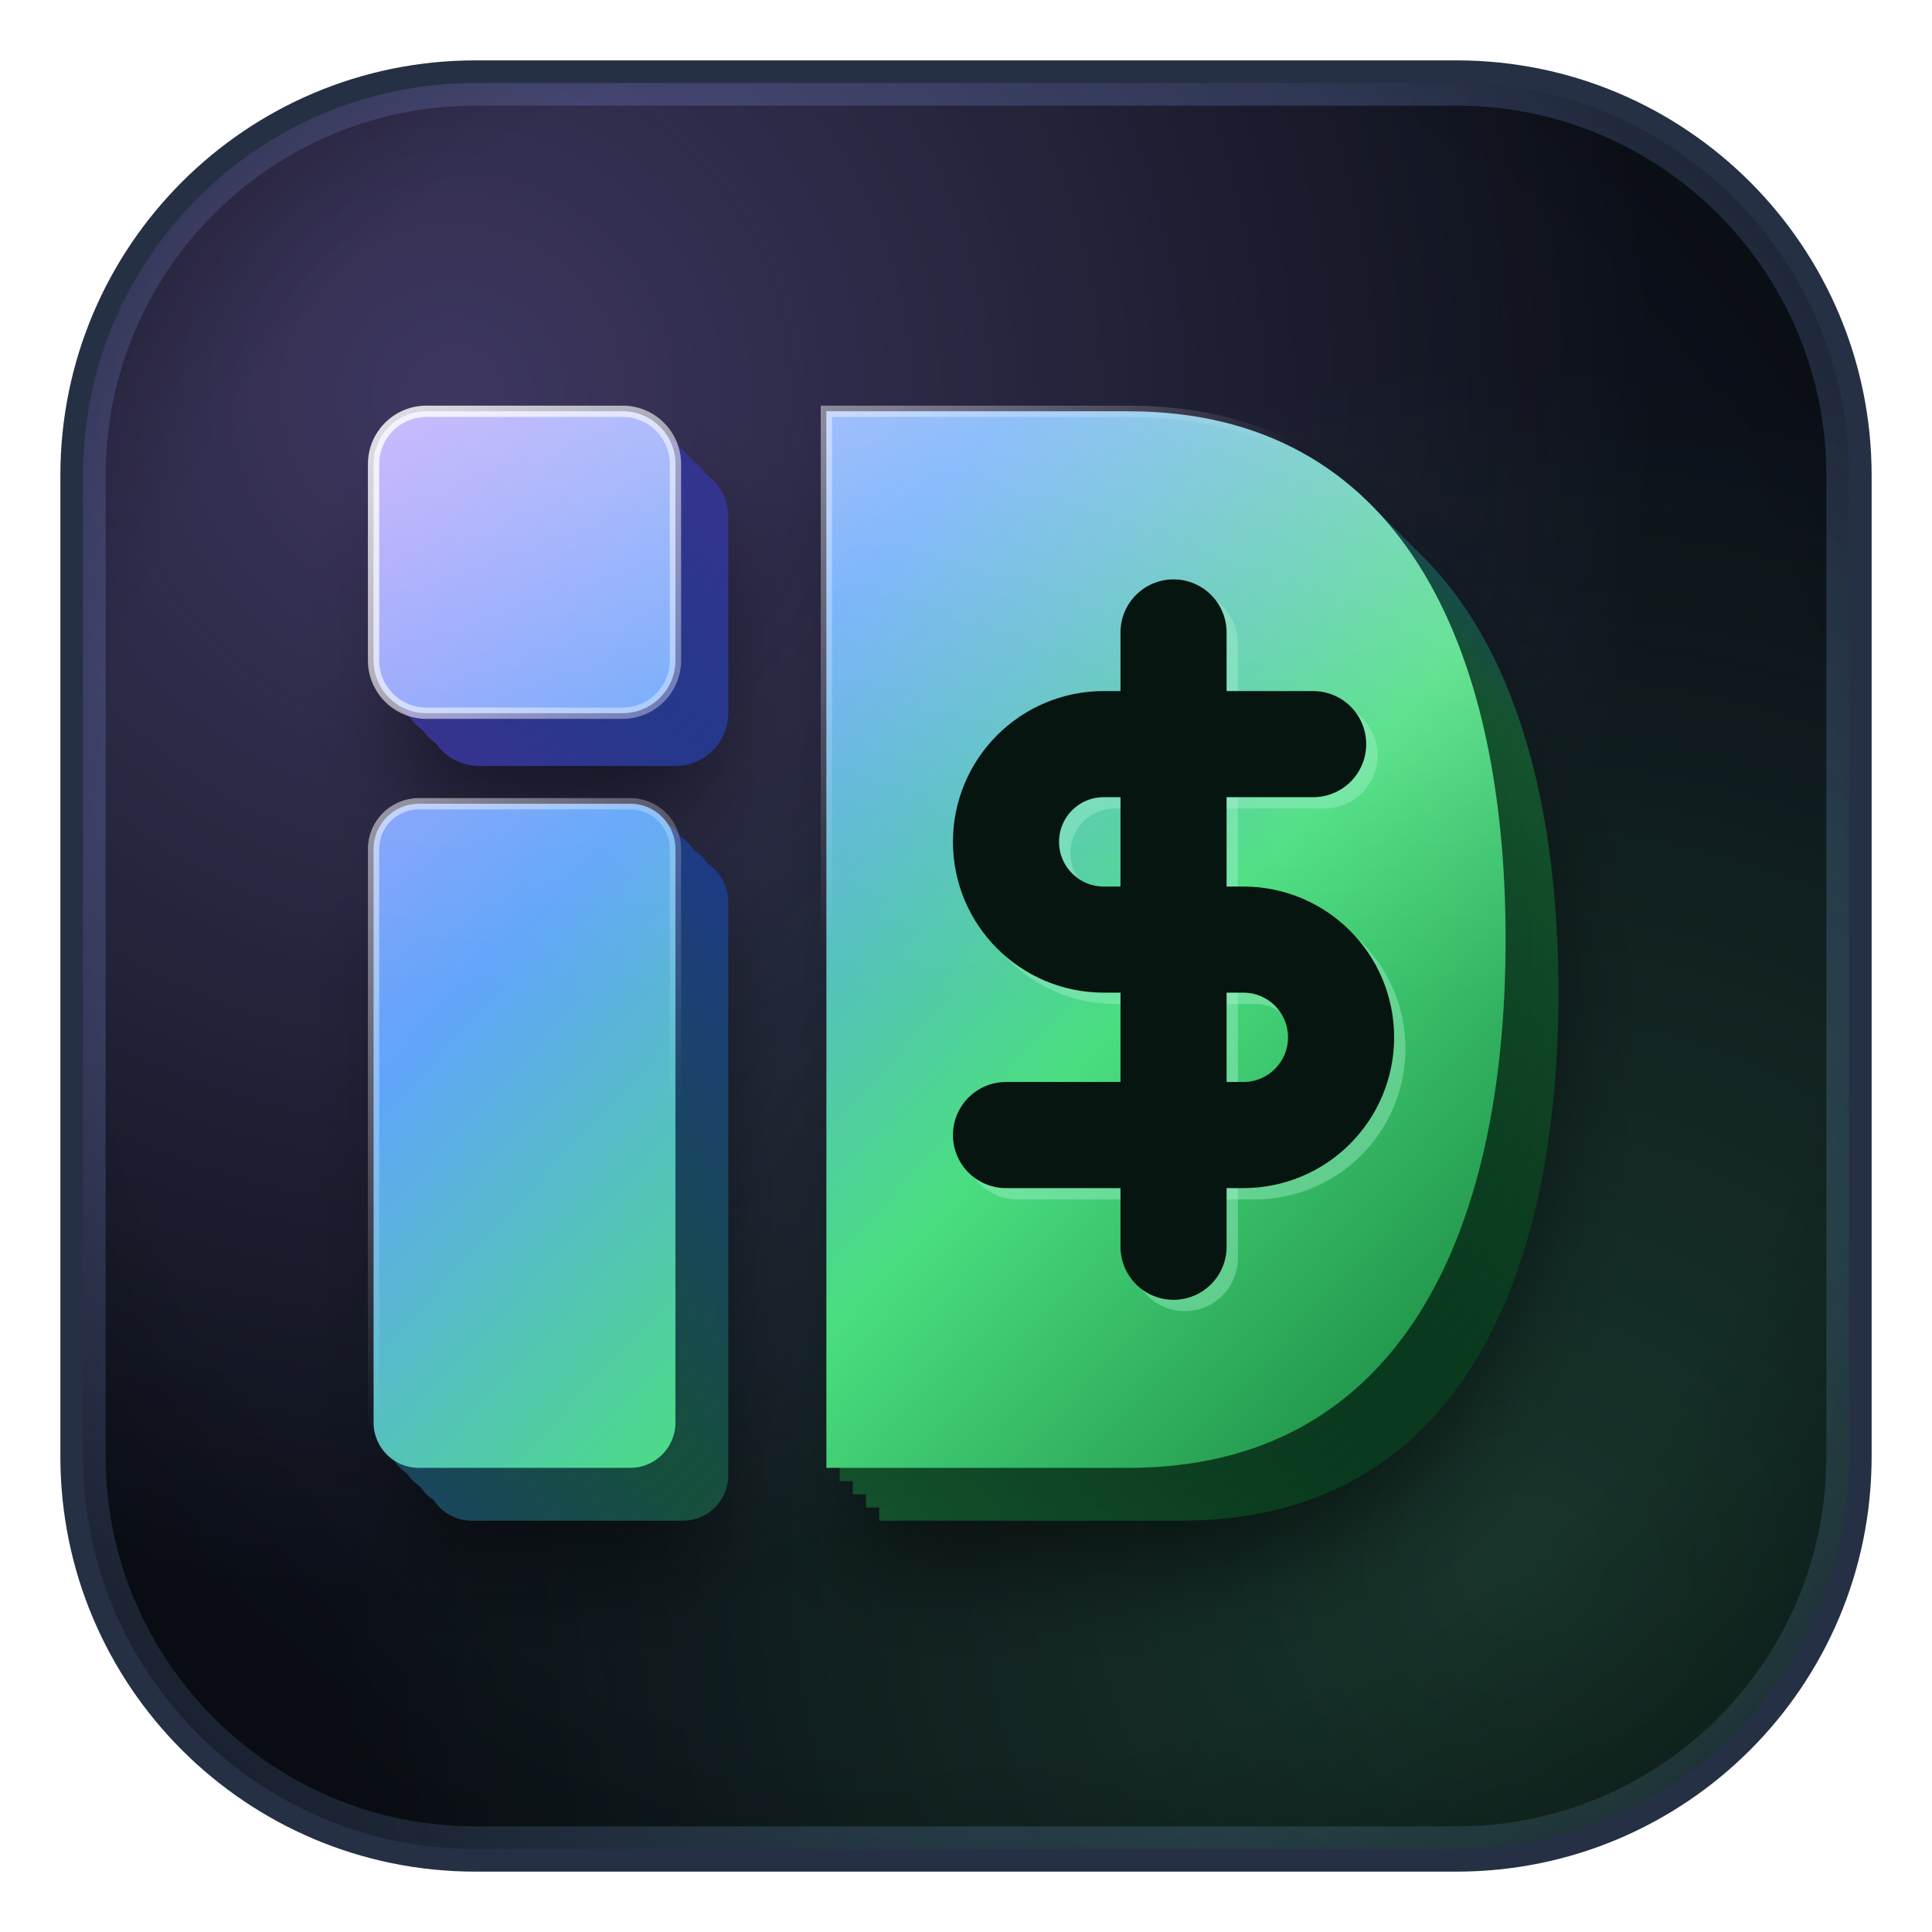
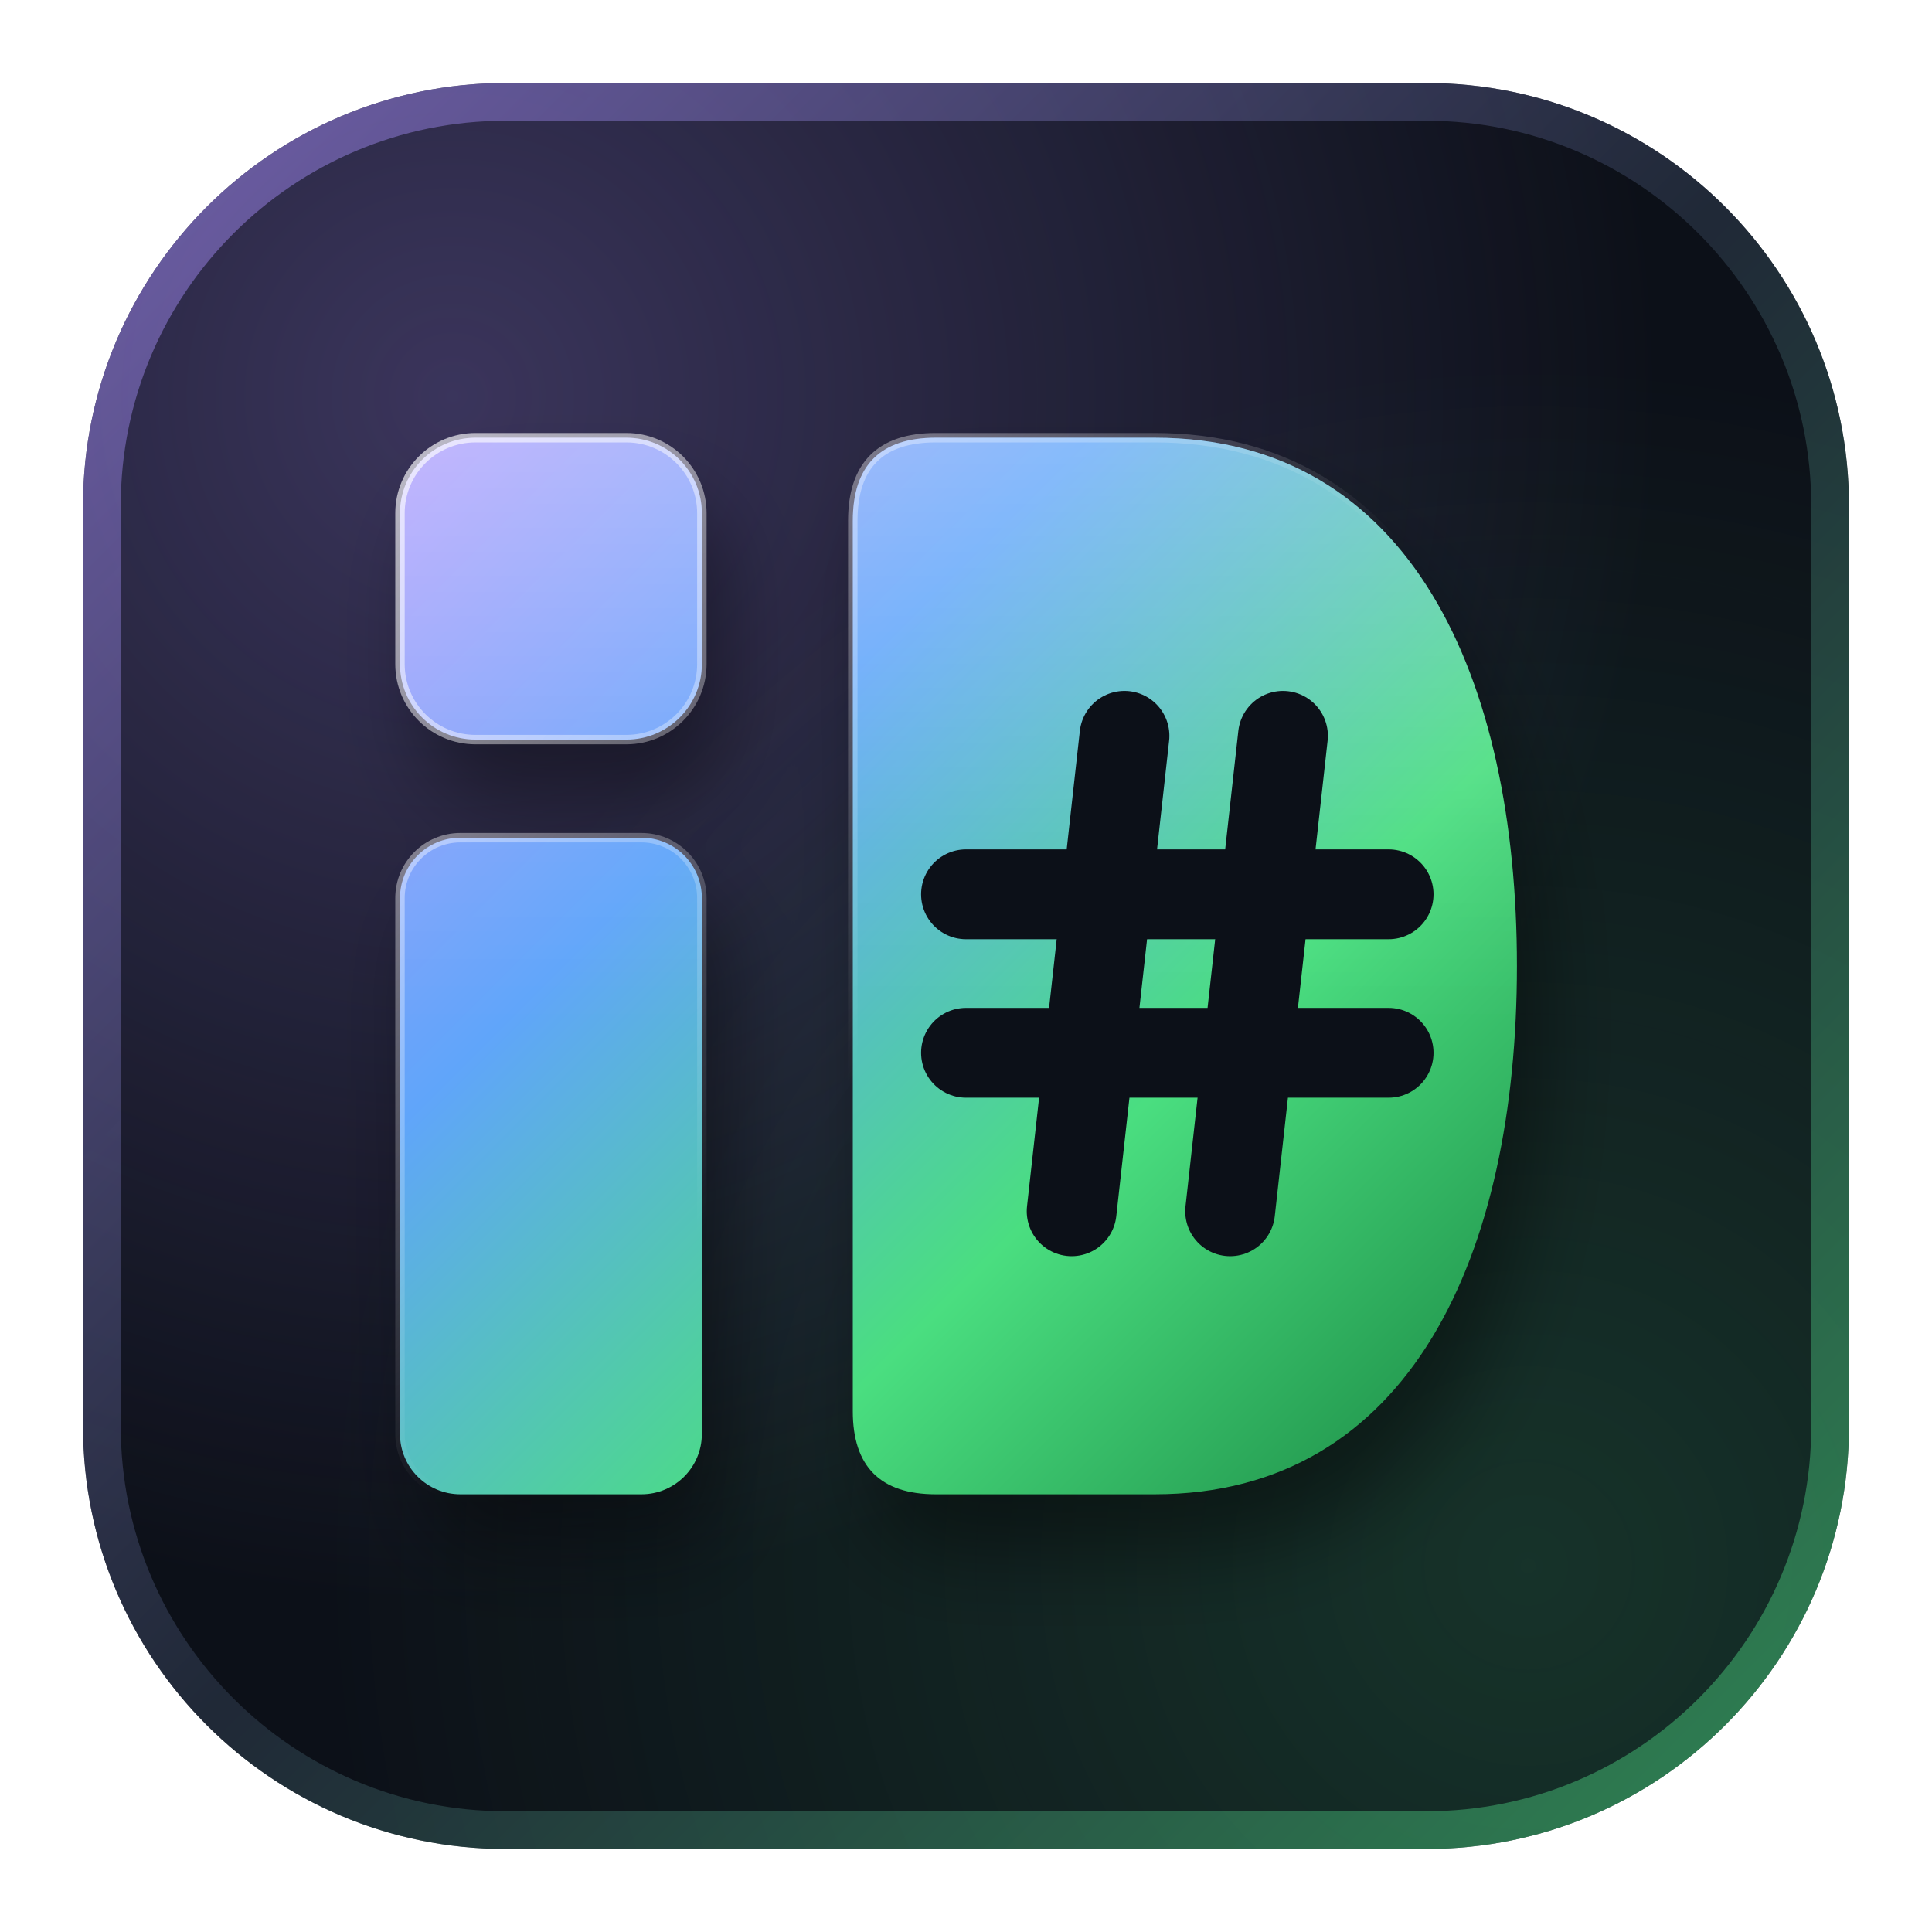
<svg xmlns="http://www.w3.org/2000/svg" viewBox="0 0 512 512">
  <defs>
-     <linearGradient id="pg" gradientUnits="userSpaceOnUse" x1="106" y1="116" x2="406" y2="396">
+     <linearGradient id="pg" gradientUnits="userSpaceOnUse" x1="106" y1="106" x2="406" y2="406">
      <stop offset="0" stop-color="#b59dfc" />
-       <stop offset="0.3" stop-color="#60a5fa" />
-       <stop offset="0.62" stop-color="#4ade80" />
-       <stop offset="1" stop-color="#16803c" />
+       <stop offset="0.32" stop-color="#60a5fa" />
+       <stop offset="0.64" stop-color="#4ade80" />
+       <stop offset="1" stop-color="#15803d" />
    </linearGradient>
-     <linearGradient id="side" gradientUnits="userSpaceOnUse" x1="106" y1="116" x2="406" y2="396">
-       <stop offset="0" stop-color="#4c2d95" />
-       <stop offset="0.3" stop-color="#1e3a8a" />
-       <stop offset="0.65" stop-color="#14532d" />
-       <stop offset="1" stop-color="#052e16" />
+     <linearGradient id="rim" gradientUnits="userSpaceOnUse" x1="22" y1="22" x2="490" y2="490">
+       <stop offset="0" stop-color="#a78bfa" stop-opacity="0.55" />
+       <stop offset="0.5" stop-color="#334155" stop-opacity="0.5" />
+       <stop offset="1" stop-color="#4ade80" stop-opacity="0.5" />
    </linearGradient>
-     <linearGradient id="gloss" gradientUnits="userSpaceOnUse" x1="256" y1="116" x2="256" y2="396">
-       <stop offset="0" stop-color="#ffffff" stop-opacity="0.30" />
-       <stop offset="0.38" stop-color="#ffffff" stop-opacity="0.06" />
+     <linearGradient id="gloss" gradientUnits="userSpaceOnUse" x1="256" y1="100" x2="256" y2="410">
+       <stop offset="0" stop-color="#ffffff" stop-opacity="0.28" />
+       <stop offset="0.4" stop-color="#ffffff" stop-opacity="0.05" />
      <stop offset="0.55" stop-color="#ffffff" stop-opacity="0" />
    </linearGradient>
-     <linearGradient id="edge" gradientUnits="userSpaceOnUse" x1="106" y1="116" x2="406" y2="396">
-       <stop offset="0" stop-color="#ffffff" stop-opacity="0.85" />
-       <stop offset="0.45" stop-color="#ffffff" stop-opacity="0" />
+     <linearGradient id="edge" gradientUnits="userSpaceOnUse" x1="106" y1="106" x2="406" y2="406">
+       <stop offset="0" stop-color="#ffffff" stop-opacity="0.7" />
+       <stop offset="0.5" stop-color="#ffffff" stop-opacity="0" />
    </linearGradient>
    <radialGradient id="glowTL" gradientUnits="userSpaceOnUse" cx="120" cy="105" r="320">
-       <stop offset="0" stop-color="#a78bfa" stop-opacity="0.32" />
+       <stop offset="0" stop-color="#a78bfa" stop-opacity="0.30" />
      <stop offset="1" stop-color="#a78bfa" stop-opacity="0" />
    </radialGradient>
    <radialGradient id="glowBR" gradientUnits="userSpaceOnUse" cx="405" cy="415" r="320">
-       <stop offset="0" stop-color="#4ade80" stop-opacity="0.18" />
+       <stop offset="0" stop-color="#4ade80" stop-opacity="0.17" />
      <stop offset="1" stop-color="#4ade80" stop-opacity="0" />
    </radialGradient>
-     <radialGradient id="vignette" gradientUnits="userSpaceOnUse" cx="256" cy="235" r="330">
-       <stop offset="0.7" stop-color="#000000" stop-opacity="0" />
-       <stop offset="1" stop-color="#000000" stop-opacity="0.4" />
-     </radialGradient>
-     <filter id="blur" x="-40%" y="-40%" width="180%" height="180%">
-       <feGaussianBlur stdDeviation="13" />
+     <filter id="soft" x="-40%" y="-40%" width="180%" height="180%">
+       <feGaussianBlur stdDeviation="11" />
    </filter>
+     <g id="mark">
+       <rect x="106" y="116" width="80" height="80" rx="20" />
+       <rect x="106" y="222" width="80" height="174" rx="16" />
+       <path d="M226 138 Q226 116 248 116 L306 116 C374 116 402 180 402 256 C402 332 374 396 306 396 L248 396 Q226 396 226 374 Z" />
+     </g>
  </defs>
-   <rect x="22" y="22" width="468" height="468" rx="104" fill="#0c1018" stroke="#253045" stroke-width="12" />
-   <rect x="22" y="22" width="468" height="468" rx="104" fill="url(#glowTL)" />
-   <rect x="22" y="22" width="468" height="468" rx="104" fill="url(#glowBR)" />
-   <rect x="22" y="22" width="468" height="468" rx="104" fill="url(#vignette)" />
-   <g transform="translate(-7 -7)">
-     <defs>
-       <g id="mark">
-         <rect x="106" y="116" width="80" height="80" rx="14" />
-         <rect x="106" y="220" width="80" height="176" rx="12" />
-         <path d="M226 116 L306 116 C378 116 406 178 406 256 C406 334 378 396 306 396 L226 396 Z" />
-       </g>
-     </defs>
-     <use href="#mark" transform="translate(10 26)" fill="#000000" opacity="0.5" filter="url(#blur)" />
-     <g fill="url(#side)">
-       <use href="#mark" transform="translate(14 14)" />
-       <use href="#mark" transform="translate(10.5 10.5)" />
-       <use href="#mark" transform="translate(7 7)" />
-       <use href="#mark" transform="translate(3.5 3.5)" />
-     </g>
-     <g fill="url(#pg)">
-       <use href="#mark" />
-     </g>
-     <g fill="none" stroke="url(#edge)" stroke-width="3">
-       <use href="#mark" />
-     </g>
-     <g fill="url(#gloss)">
-       <use href="#mark" />
-     </g>
-     <g transform="translate(239.6 170.2) scale(7.4)" fill="none" stroke="#a7f3d0" stroke-opacity="0.4" stroke-width="3.8" stroke-linecap="round" stroke-linejoin="round">
-       <line x1="11" y1="1" x2="11" y2="23" />
-       <path d="M16 5H8.5a3.5 3.5 0 0 0 0 7h5a3.5 3.5 0 0 1 0 7H5" />
-     </g>
-     <g transform="translate(236.6 167.2) scale(7.4)" fill="none" stroke="#071510" stroke-width="3.8" stroke-linecap="round" stroke-linejoin="round">
-       <line x1="11" y1="1" x2="11" y2="23" />
-       <path d="M16 5H8.5a3.5 3.5 0 0 0 0 7h5a3.5 3.5 0 0 1 0 7H5" />
-     </g>
+   <rect x="22" y="22" width="468" height="468" rx="112" fill="#0c1018" />
+   <rect x="22" y="22" width="468" height="468" rx="112" fill="url(#glowTL)" />
+   <rect x="22" y="22" width="468" height="468" rx="112" fill="url(#glowBR)" />
+   <rect x="27" y="27" width="458" height="458" rx="107" fill="none" stroke="url(#rim)" stroke-width="10" />
+   <use href="#mark" transform="translate(6 16)" fill="#000000" opacity="0.4" filter="url(#soft)" />
+   <g fill="url(#pg)">
+     <use href="#mark" />
+   </g>
+   <g fill="none" stroke="url(#edge)" stroke-width="2.5">
+     <use href="#mark" />
+   </g>
+   <g fill="url(#gloss)">
+     <use href="#mark" />
+   </g>
+   <g transform="translate(228 174) scale(7)" fill="none" stroke="#0c1018" stroke-width="3.4" stroke-linecap="round" stroke-linejoin="round">
+     <line x1="4" y1="9" x2="20" y2="9" />
+     <line x1="4" y1="15" x2="20" y2="15" />
+     <line x1="10" y1="3" x2="8" y2="21" />
+     <line x1="16" y1="3" x2="14" y2="21" />
  </g>
</svg>
